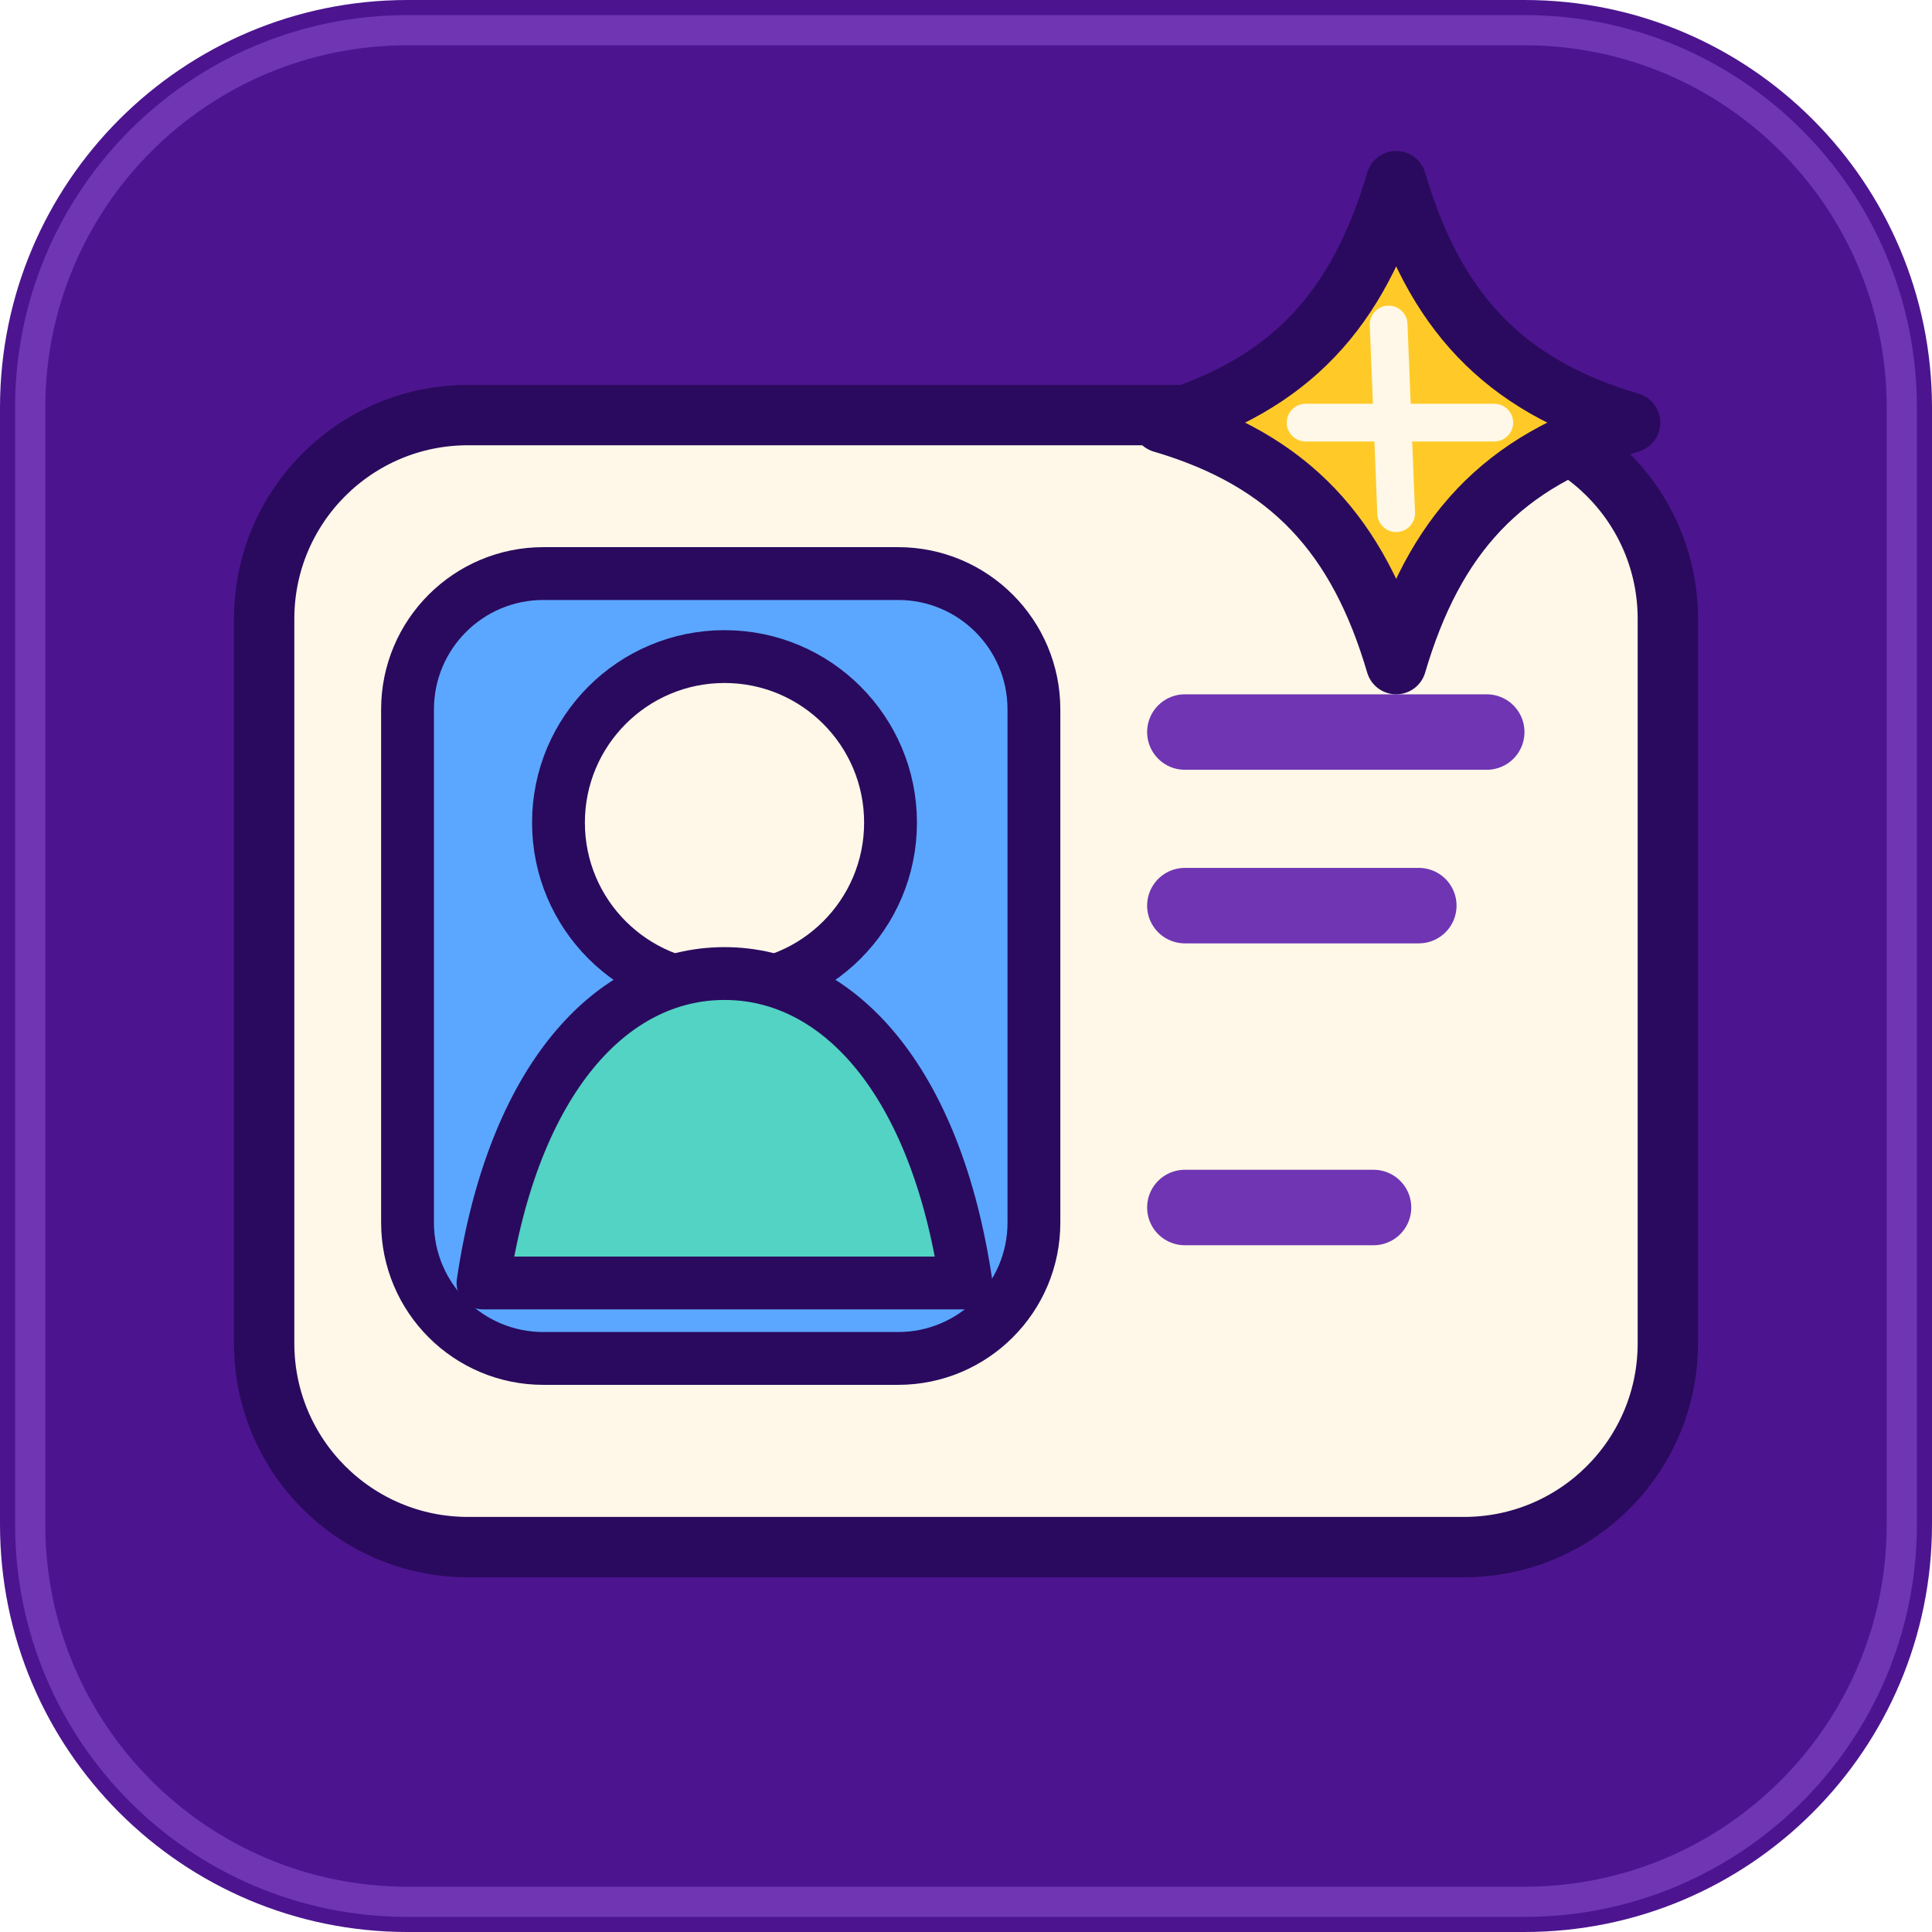
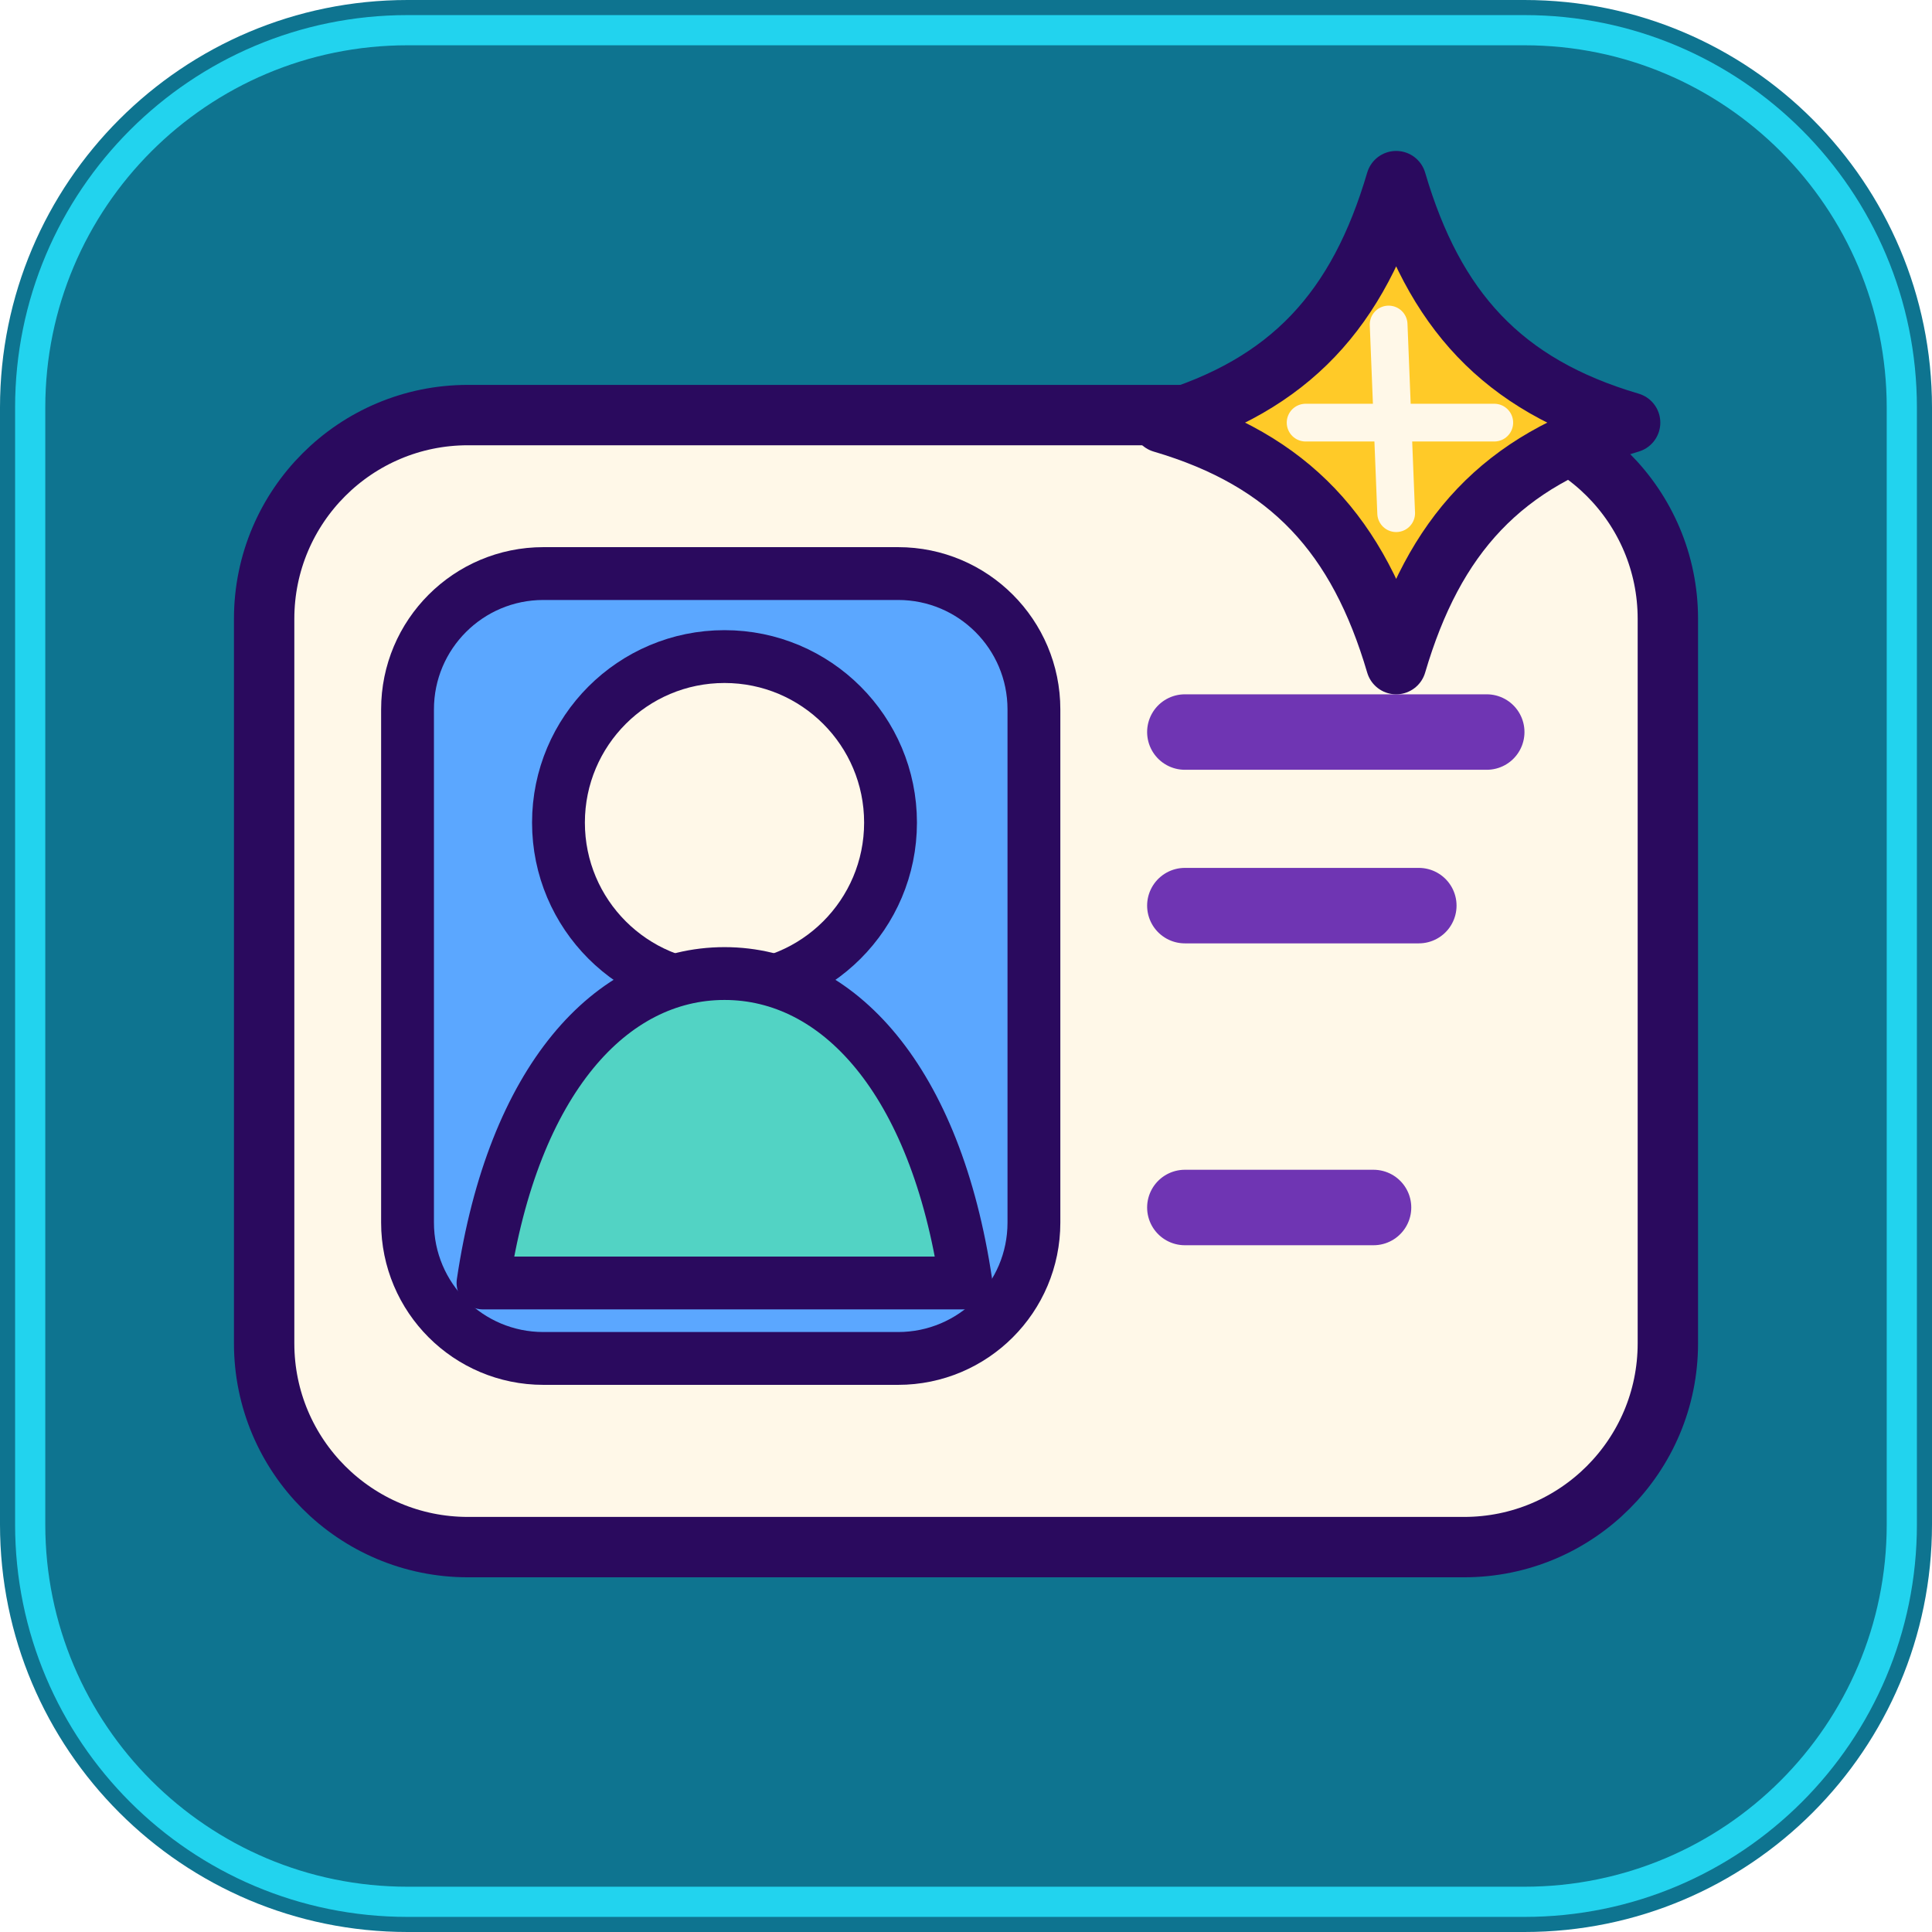
<svg xmlns="http://www.w3.org/2000/svg" viewBox="0 0 256 256" role="img" aria-labelledby="title desc">
-   <rect width="256" height="256" rx="54" fill="#4c158f" />
-   <rect x="4" y="4" width="248" height="248" rx="50" fill="none" stroke="#6f35b3" stroke-width="4" />
+   <rect width="256" height="256" rx="54" fill="#0e7490" />
+   <rect x="4" y="4" width="248" height="248" rx="50" fill="none" stroke="#22d3ee" stroke-width="4" />
  <rect x="35" y="55" width="186" height="150" rx="27" fill="#fff8e8" stroke="#2a0a5e" stroke-width="8" />
  <rect x="54" y="76" width="83" height="104" rx="18" fill="#5ba7ff" stroke="#2a0a5e" stroke-width="7" />
  <circle cx="96" cy="109" r="22" fill="#fff8e8" stroke="#2a0a5e" stroke-width="7" />
  <path d="M64 170c4-27 17-41 32-41s28 14 32 41Z" fill="#52d3c4" stroke="#2a0a5e" stroke-width="7" stroke-linejoin="round" />
  <path d="M157 97h40M157 120h31M157 160h25" stroke="#6f35b3" stroke-width="10" stroke-linecap="round" />
  <path d="M185 24c5 17 14 27 31 32-17 5-26 15-31 32-5-17-14-27-31-32 17-5 26-15 31-32Z" fill="#ffca28" stroke="#2a0a5e" stroke-width="8" stroke-linejoin="round" />
  <path d="m184 43 1 25M173 56h25" stroke="#fff8e8" stroke-width="5" stroke-linecap="round" />
</svg>
